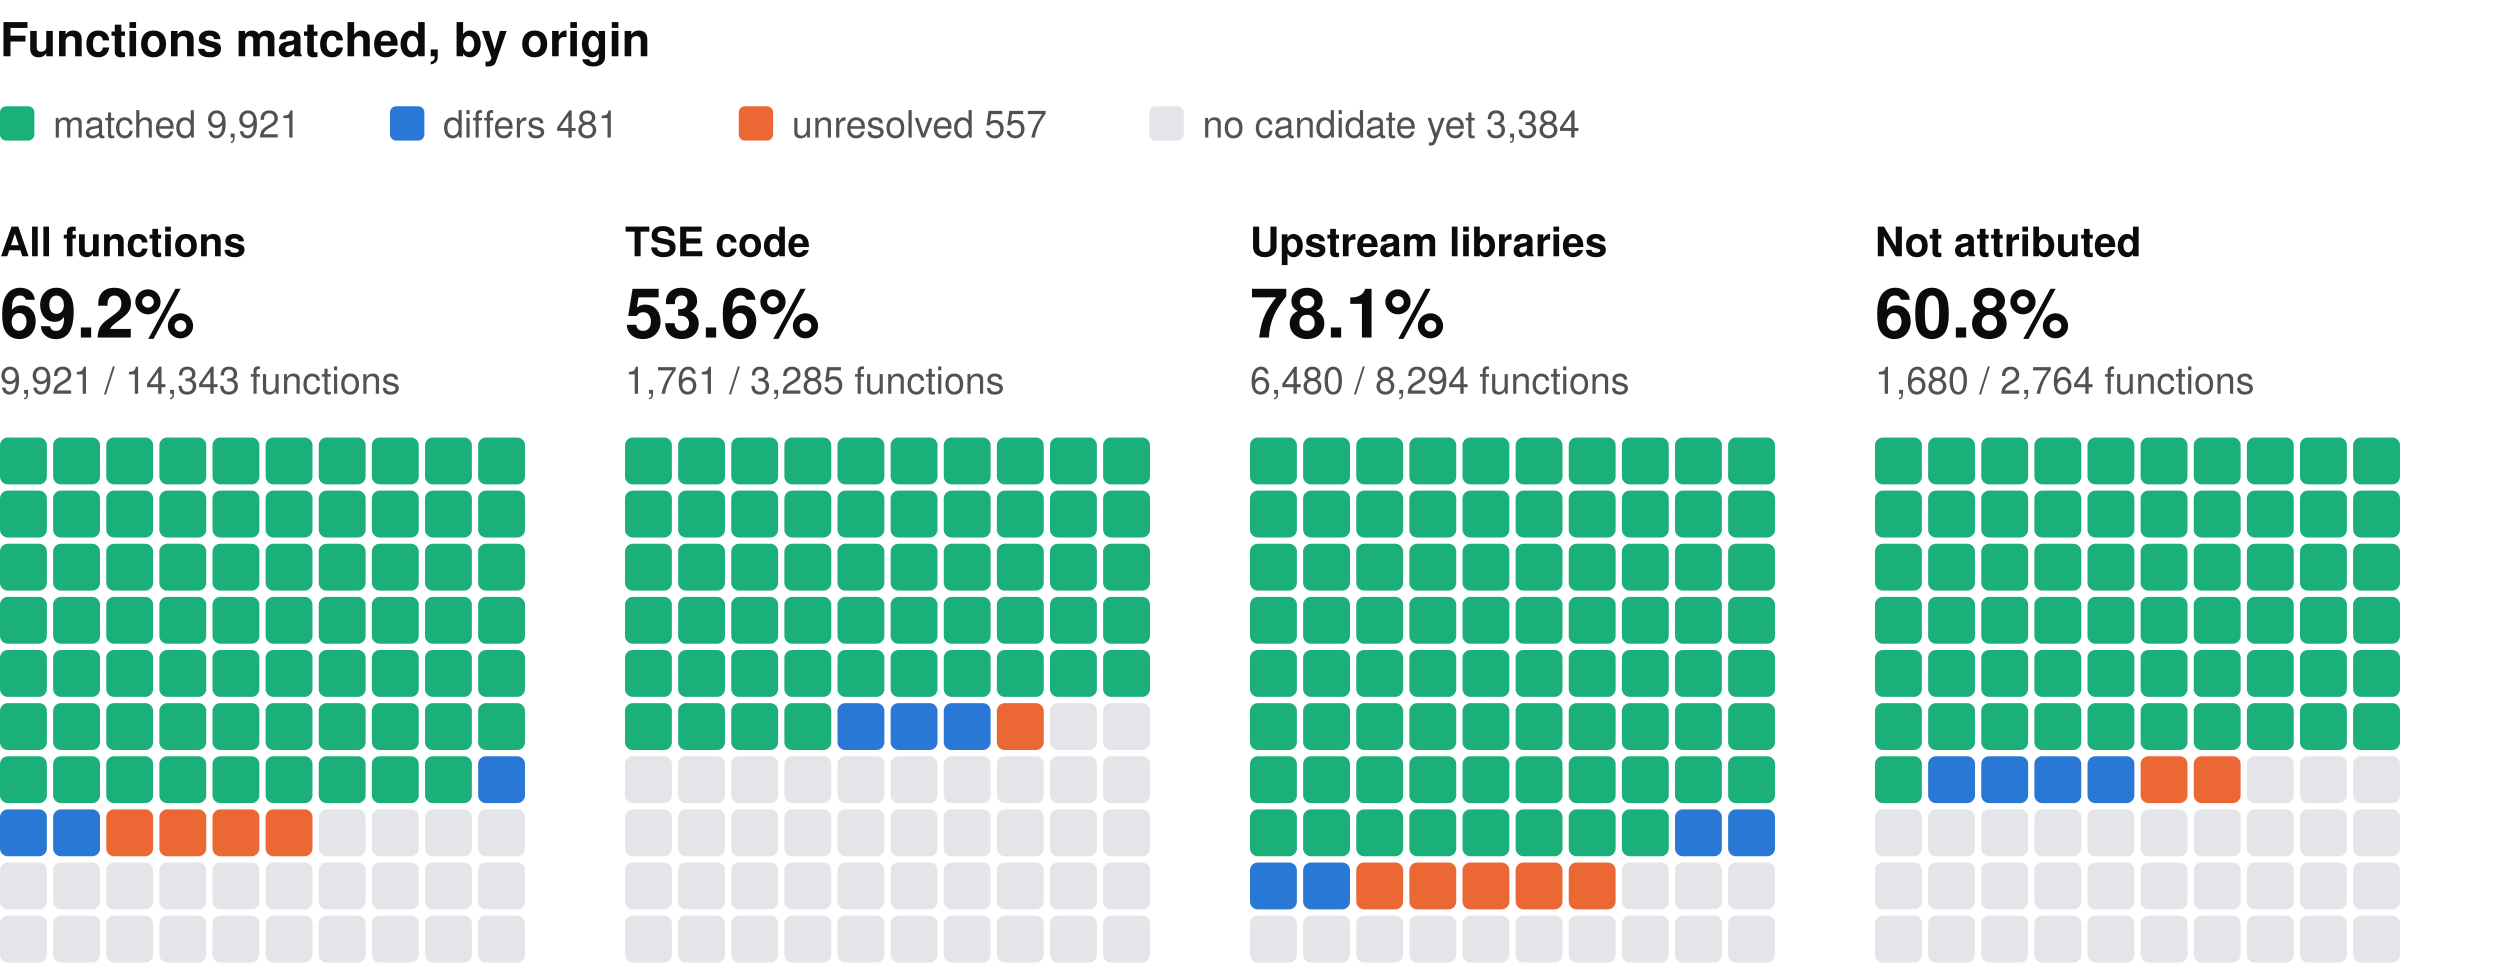
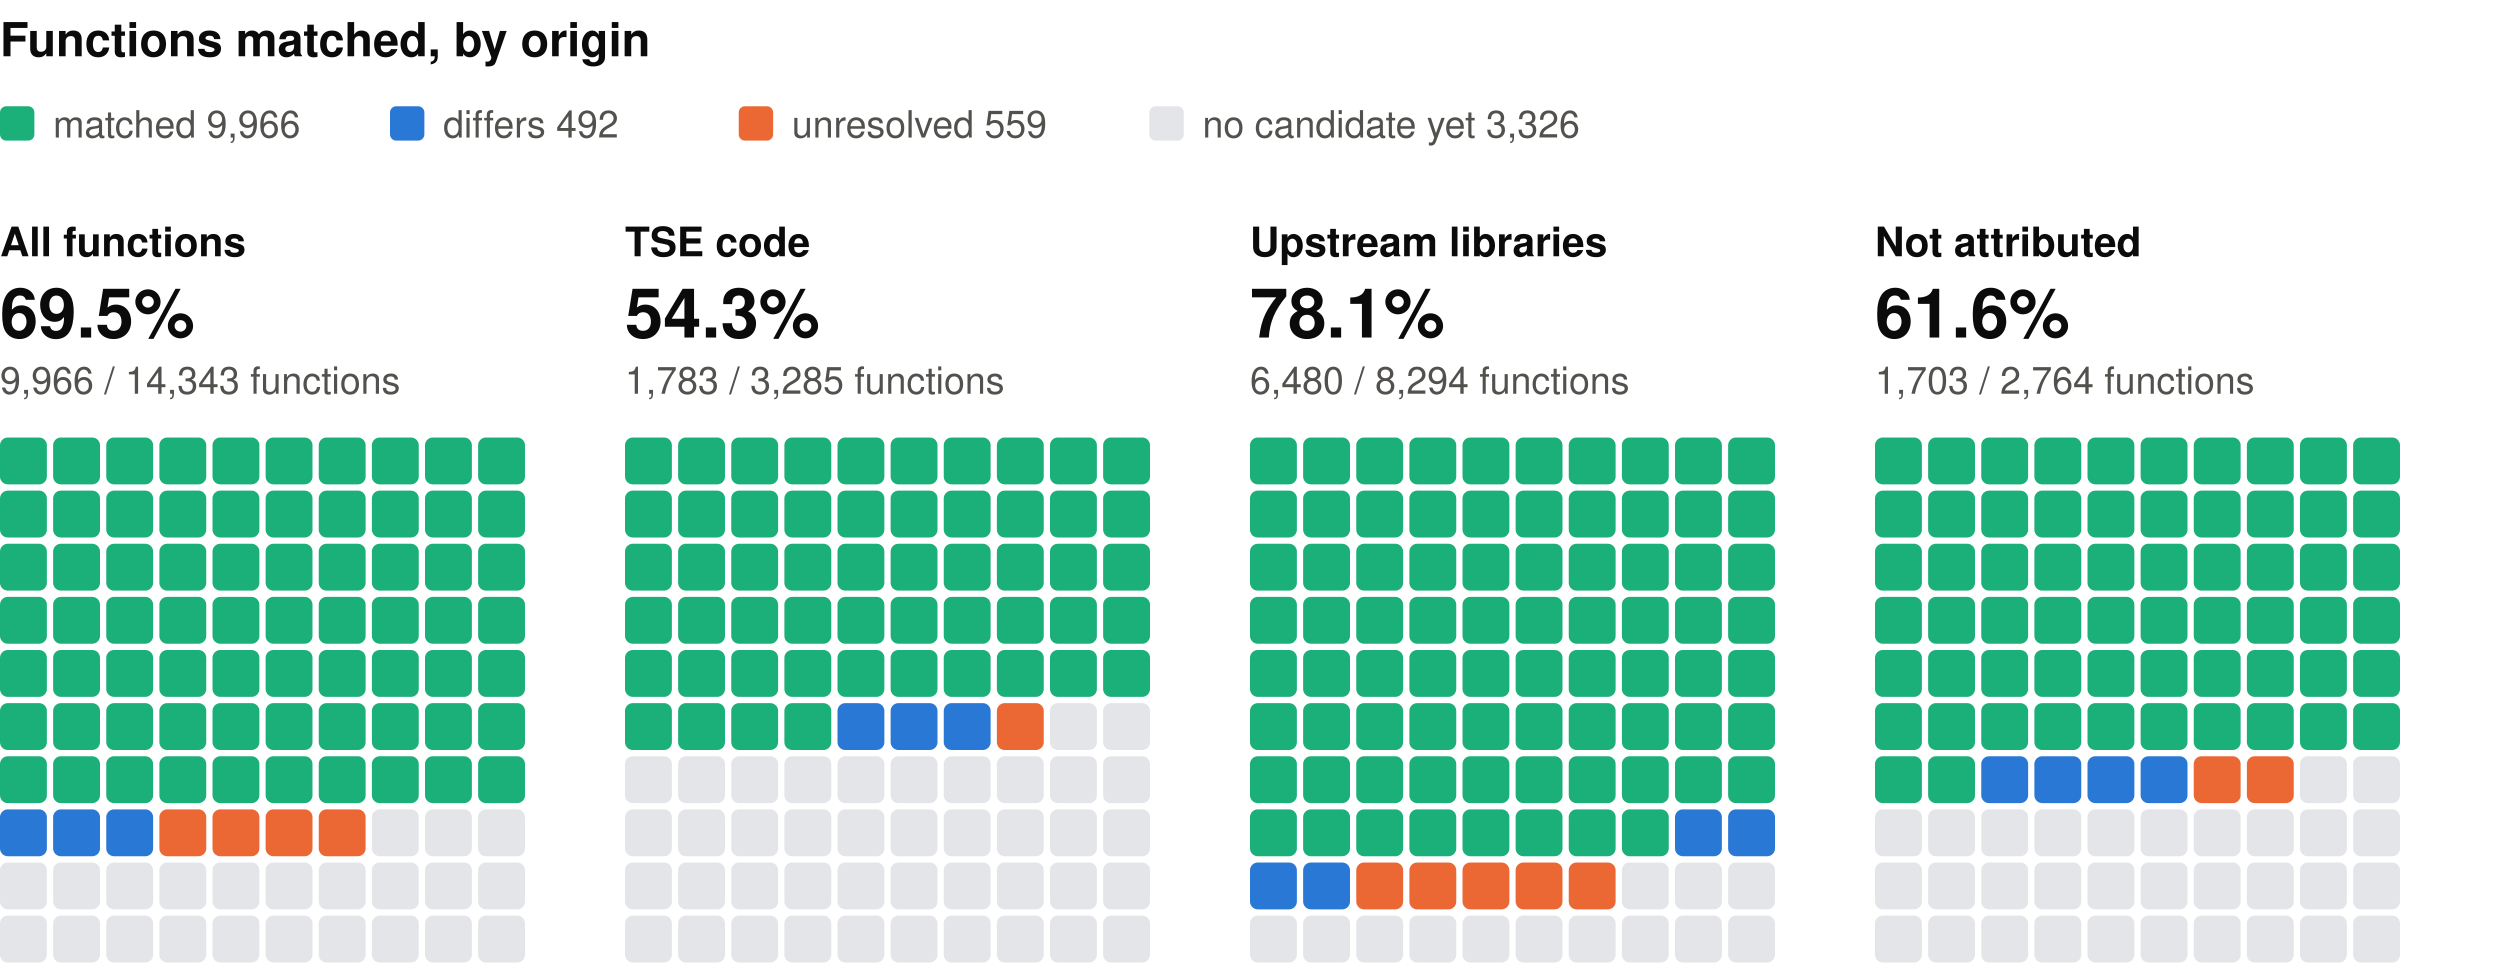
<svg xmlns="http://www.w3.org/2000/svg" width="800" height="310" viewBox="0 0 800 310" role="img" aria-label="Functions matched, by origin: one square per percent, coloured by verdict" font-family="system-ui, -apple-system, 'Segoe UI', Helvetica, Arial, sans-serif">
  <text x="0" y="18" font-size="15" fill="#0b0b0b" font-weight="600">Functions matched, by origin</text>
  <rect x="0" y="34" width="11" height="11" rx="2" fill="#1baf7a" />
-   <text x="17" y="44" font-size="12" fill="#52514e">matched 9,921</text>
+   <text x="17" y="44" font-size="12" fill="#52514e">matched 9,966</text>
  <rect x="124.8" y="34" width="11" height="11" rx="2" fill="#2a78d6" />
-   <text x="141.8" y="44" font-size="12" fill="#52514e">differs 481</text>
+   <text x="141.8" y="44" font-size="12" fill="#52514e">differs 492</text>
  <rect x="236.4" y="34" width="11" height="11" rx="2" fill="#eb6834" />
-   <text x="253.4" y="44" font-size="12" fill="#52514e">unresolved 557</text>
+   <text x="253.4" y="44" font-size="12" fill="#52514e">unresolved 559</text>
  <rect x="367.8" y="34" width="11" height="11" rx="2" fill="#e3e5e8" />
-   <text x="384.8" y="44" font-size="12" fill="#52514e">no candidate yet 3,384</text>
+   <text x="384.8" y="44" font-size="12" fill="#52514e">no candidate yet 3,326</text>
  <text x="0" y="82" font-size="13" fill="#0b0b0b" font-weight="600">All functions</text>
-   <text x="0" y="108" font-size="22" fill="#0b0b0b" font-weight="600">69.2%</text>
-   <text x="0" y="126" font-size="12" fill="#52514e">9,921 / 14,343 functions</text>
+   <text x="0" y="108" font-size="22" fill="#0b0b0b" font-weight="600">69.5%</text>
+   <text x="0" y="126" font-size="12" fill="#52514e">9,966 / 14,343 functions</text>
  <rect x="0" y="140" width="15" height="15" rx="2.5" fill="#1baf7a" />
  <rect x="17" y="140" width="15" height="15" rx="2.5" fill="#1baf7a" />
  <rect x="34" y="140" width="15" height="15" rx="2.5" fill="#1baf7a" />
  <rect x="51" y="140" width="15" height="15" rx="2.5" fill="#1baf7a" />
  <rect x="68" y="140" width="15" height="15" rx="2.5" fill="#1baf7a" />
  <rect x="85" y="140" width="15" height="15" rx="2.5" fill="#1baf7a" />
  <rect x="102" y="140" width="15" height="15" rx="2.5" fill="#1baf7a" />
  <rect x="119" y="140" width="15" height="15" rx="2.5" fill="#1baf7a" />
  <rect x="136" y="140" width="15" height="15" rx="2.5" fill="#1baf7a" />
  <rect x="153" y="140" width="15" height="15" rx="2.5" fill="#1baf7a" />
  <rect x="0" y="157" width="15" height="15" rx="2.5" fill="#1baf7a" />
  <rect x="17" y="157" width="15" height="15" rx="2.5" fill="#1baf7a" />
  <rect x="34" y="157" width="15" height="15" rx="2.5" fill="#1baf7a" />
  <rect x="51" y="157" width="15" height="15" rx="2.5" fill="#1baf7a" />
  <rect x="68" y="157" width="15" height="15" rx="2.5" fill="#1baf7a" />
  <rect x="85" y="157" width="15" height="15" rx="2.5" fill="#1baf7a" />
  <rect x="102" y="157" width="15" height="15" rx="2.5" fill="#1baf7a" />
  <rect x="119" y="157" width="15" height="15" rx="2.5" fill="#1baf7a" />
  <rect x="136" y="157" width="15" height="15" rx="2.5" fill="#1baf7a" />
  <rect x="153" y="157" width="15" height="15" rx="2.5" fill="#1baf7a" />
  <rect x="0" y="174" width="15" height="15" rx="2.5" fill="#1baf7a" />
  <rect x="17" y="174" width="15" height="15" rx="2.5" fill="#1baf7a" />
  <rect x="34" y="174" width="15" height="15" rx="2.5" fill="#1baf7a" />
  <rect x="51" y="174" width="15" height="15" rx="2.5" fill="#1baf7a" />
  <rect x="68" y="174" width="15" height="15" rx="2.5" fill="#1baf7a" />
  <rect x="85" y="174" width="15" height="15" rx="2.5" fill="#1baf7a" />
  <rect x="102" y="174" width="15" height="15" rx="2.5" fill="#1baf7a" />
  <rect x="119" y="174" width="15" height="15" rx="2.5" fill="#1baf7a" />
  <rect x="136" y="174" width="15" height="15" rx="2.5" fill="#1baf7a" />
  <rect x="153" y="174" width="15" height="15" rx="2.5" fill="#1baf7a" />
  <rect x="0" y="191" width="15" height="15" rx="2.5" fill="#1baf7a" />
  <rect x="17" y="191" width="15" height="15" rx="2.5" fill="#1baf7a" />
  <rect x="34" y="191" width="15" height="15" rx="2.5" fill="#1baf7a" />
  <rect x="51" y="191" width="15" height="15" rx="2.5" fill="#1baf7a" />
  <rect x="68" y="191" width="15" height="15" rx="2.5" fill="#1baf7a" />
  <rect x="85" y="191" width="15" height="15" rx="2.5" fill="#1baf7a" />
  <rect x="102" y="191" width="15" height="15" rx="2.5" fill="#1baf7a" />
  <rect x="119" y="191" width="15" height="15" rx="2.5" fill="#1baf7a" />
  <rect x="136" y="191" width="15" height="15" rx="2.5" fill="#1baf7a" />
  <rect x="153" y="191" width="15" height="15" rx="2.5" fill="#1baf7a" />
  <rect x="0" y="208" width="15" height="15" rx="2.5" fill="#1baf7a" />
  <rect x="17" y="208" width="15" height="15" rx="2.5" fill="#1baf7a" />
  <rect x="34" y="208" width="15" height="15" rx="2.5" fill="#1baf7a" />
  <rect x="51" y="208" width="15" height="15" rx="2.5" fill="#1baf7a" />
  <rect x="68" y="208" width="15" height="15" rx="2.5" fill="#1baf7a" />
  <rect x="85" y="208" width="15" height="15" rx="2.5" fill="#1baf7a" />
  <rect x="102" y="208" width="15" height="15" rx="2.5" fill="#1baf7a" />
  <rect x="119" y="208" width="15" height="15" rx="2.5" fill="#1baf7a" />
  <rect x="136" y="208" width="15" height="15" rx="2.5" fill="#1baf7a" />
  <rect x="153" y="208" width="15" height="15" rx="2.5" fill="#1baf7a" />
  <rect x="0" y="225" width="15" height="15" rx="2.5" fill="#1baf7a" />
  <rect x="17" y="225" width="15" height="15" rx="2.5" fill="#1baf7a" />
  <rect x="34" y="225" width="15" height="15" rx="2.5" fill="#1baf7a" />
  <rect x="51" y="225" width="15" height="15" rx="2.5" fill="#1baf7a" />
  <rect x="68" y="225" width="15" height="15" rx="2.5" fill="#1baf7a" />
  <rect x="85" y="225" width="15" height="15" rx="2.5" fill="#1baf7a" />
  <rect x="102" y="225" width="15" height="15" rx="2.5" fill="#1baf7a" />
  <rect x="119" y="225" width="15" height="15" rx="2.5" fill="#1baf7a" />
  <rect x="136" y="225" width="15" height="15" rx="2.5" fill="#1baf7a" />
  <rect x="153" y="225" width="15" height="15" rx="2.5" fill="#1baf7a" />
  <rect x="0" y="242" width="15" height="15" rx="2.5" fill="#1baf7a" />
  <rect x="17" y="242" width="15" height="15" rx="2.5" fill="#1baf7a" />
  <rect x="34" y="242" width="15" height="15" rx="2.5" fill="#1baf7a" />
  <rect x="51" y="242" width="15" height="15" rx="2.5" fill="#1baf7a" />
  <rect x="68" y="242" width="15" height="15" rx="2.5" fill="#1baf7a" />
  <rect x="85" y="242" width="15" height="15" rx="2.5" fill="#1baf7a" />
  <rect x="102" y="242" width="15" height="15" rx="2.5" fill="#1baf7a" />
  <rect x="119" y="242" width="15" height="15" rx="2.5" fill="#1baf7a" />
  <rect x="136" y="242" width="15" height="15" rx="2.5" fill="#1baf7a" />
-   <rect x="153" y="242" width="15" height="15" rx="2.5" fill="#2a78d6" />
+   <rect x="153" y="242" width="15" height="15" rx="2.5" fill="#1baf7a" />
  <rect x="0" y="259" width="15" height="15" rx="2.5" fill="#2a78d6" />
  <rect x="17" y="259" width="15" height="15" rx="2.5" fill="#2a78d6" />
-   <rect x="34" y="259" width="15" height="15" rx="2.5" fill="#eb6834" />
+   <rect x="34" y="259" width="15" height="15" rx="2.5" fill="#2a78d6" />
  <rect x="51" y="259" width="15" height="15" rx="2.5" fill="#eb6834" />
  <rect x="68" y="259" width="15" height="15" rx="2.5" fill="#eb6834" />
  <rect x="85" y="259" width="15" height="15" rx="2.5" fill="#eb6834" />
-   <rect x="102" y="259" width="15" height="15" rx="2.5" fill="#e3e5e8" />
+   <rect x="102" y="259" width="15" height="15" rx="2.5" fill="#eb6834" />
  <rect x="119" y="259" width="15" height="15" rx="2.5" fill="#e3e5e8" />
  <rect x="136" y="259" width="15" height="15" rx="2.5" fill="#e3e5e8" />
  <rect x="153" y="259" width="15" height="15" rx="2.5" fill="#e3e5e8" />
  <rect x="0" y="276" width="15" height="15" rx="2.5" fill="#e3e5e8" />
  <rect x="17" y="276" width="15" height="15" rx="2.5" fill="#e3e5e8" />
  <rect x="34" y="276" width="15" height="15" rx="2.5" fill="#e3e5e8" />
  <rect x="51" y="276" width="15" height="15" rx="2.5" fill="#e3e5e8" />
  <rect x="68" y="276" width="15" height="15" rx="2.5" fill="#e3e5e8" />
  <rect x="85" y="276" width="15" height="15" rx="2.5" fill="#e3e5e8" />
  <rect x="102" y="276" width="15" height="15" rx="2.5" fill="#e3e5e8" />
  <rect x="119" y="276" width="15" height="15" rx="2.5" fill="#e3e5e8" />
  <rect x="136" y="276" width="15" height="15" rx="2.5" fill="#e3e5e8" />
  <rect x="153" y="276" width="15" height="15" rx="2.5" fill="#e3e5e8" />
  <rect x="0" y="293" width="15" height="15" rx="2.5" fill="#e3e5e8" />
  <rect x="17" y="293" width="15" height="15" rx="2.5" fill="#e3e5e8" />
  <rect x="34" y="293" width="15" height="15" rx="2.5" fill="#e3e5e8" />
  <rect x="51" y="293" width="15" height="15" rx="2.5" fill="#e3e5e8" />
  <rect x="68" y="293" width="15" height="15" rx="2.5" fill="#e3e5e8" />
  <rect x="85" y="293" width="15" height="15" rx="2.5" fill="#e3e5e8" />
  <rect x="102" y="293" width="15" height="15" rx="2.5" fill="#e3e5e8" />
  <rect x="119" y="293" width="15" height="15" rx="2.5" fill="#e3e5e8" />
  <rect x="136" y="293" width="15" height="15" rx="2.5" fill="#e3e5e8" />
  <rect x="153" y="293" width="15" height="15" rx="2.5" fill="#e3e5e8" />
  <text x="200" y="82" font-size="13" fill="#0b0b0b" font-weight="600">TSE code</text>
-   <text x="200" y="108" font-size="22" fill="#0b0b0b" font-weight="600">53.6%</text>
-   <text x="200" y="126" font-size="12" fill="#52514e">1,761 / 3,285 functions</text>
+   <text x="200" y="108" font-size="22" fill="#0b0b0b" font-weight="600">54.3%</text>
+   <text x="200" y="126" font-size="12" fill="#52514e">1,783 / 3,285 functions</text>
  <rect x="200" y="140" width="15" height="15" rx="2.5" fill="#1baf7a" />
  <rect x="217" y="140" width="15" height="15" rx="2.5" fill="#1baf7a" />
  <rect x="234" y="140" width="15" height="15" rx="2.5" fill="#1baf7a" />
  <rect x="251" y="140" width="15" height="15" rx="2.5" fill="#1baf7a" />
  <rect x="268" y="140" width="15" height="15" rx="2.5" fill="#1baf7a" />
  <rect x="285" y="140" width="15" height="15" rx="2.5" fill="#1baf7a" />
  <rect x="302" y="140" width="15" height="15" rx="2.5" fill="#1baf7a" />
  <rect x="319" y="140" width="15" height="15" rx="2.5" fill="#1baf7a" />
  <rect x="336" y="140" width="15" height="15" rx="2.5" fill="#1baf7a" />
  <rect x="353" y="140" width="15" height="15" rx="2.5" fill="#1baf7a" />
  <rect x="200" y="157" width="15" height="15" rx="2.5" fill="#1baf7a" />
  <rect x="217" y="157" width="15" height="15" rx="2.5" fill="#1baf7a" />
  <rect x="234" y="157" width="15" height="15" rx="2.5" fill="#1baf7a" />
  <rect x="251" y="157" width="15" height="15" rx="2.5" fill="#1baf7a" />
  <rect x="268" y="157" width="15" height="15" rx="2.5" fill="#1baf7a" />
  <rect x="285" y="157" width="15" height="15" rx="2.5" fill="#1baf7a" />
  <rect x="302" y="157" width="15" height="15" rx="2.5" fill="#1baf7a" />
  <rect x="319" y="157" width="15" height="15" rx="2.5" fill="#1baf7a" />
  <rect x="336" y="157" width="15" height="15" rx="2.5" fill="#1baf7a" />
  <rect x="353" y="157" width="15" height="15" rx="2.5" fill="#1baf7a" />
  <rect x="200" y="174" width="15" height="15" rx="2.5" fill="#1baf7a" />
  <rect x="217" y="174" width="15" height="15" rx="2.5" fill="#1baf7a" />
  <rect x="234" y="174" width="15" height="15" rx="2.5" fill="#1baf7a" />
  <rect x="251" y="174" width="15" height="15" rx="2.5" fill="#1baf7a" />
  <rect x="268" y="174" width="15" height="15" rx="2.5" fill="#1baf7a" />
  <rect x="285" y="174" width="15" height="15" rx="2.5" fill="#1baf7a" />
  <rect x="302" y="174" width="15" height="15" rx="2.5" fill="#1baf7a" />
  <rect x="319" y="174" width="15" height="15" rx="2.5" fill="#1baf7a" />
  <rect x="336" y="174" width="15" height="15" rx="2.5" fill="#1baf7a" />
  <rect x="353" y="174" width="15" height="15" rx="2.5" fill="#1baf7a" />
  <rect x="200" y="191" width="15" height="15" rx="2.5" fill="#1baf7a" />
  <rect x="217" y="191" width="15" height="15" rx="2.5" fill="#1baf7a" />
  <rect x="234" y="191" width="15" height="15" rx="2.5" fill="#1baf7a" />
  <rect x="251" y="191" width="15" height="15" rx="2.5" fill="#1baf7a" />
  <rect x="268" y="191" width="15" height="15" rx="2.5" fill="#1baf7a" />
  <rect x="285" y="191" width="15" height="15" rx="2.5" fill="#1baf7a" />
  <rect x="302" y="191" width="15" height="15" rx="2.5" fill="#1baf7a" />
  <rect x="319" y="191" width="15" height="15" rx="2.5" fill="#1baf7a" />
  <rect x="336" y="191" width="15" height="15" rx="2.5" fill="#1baf7a" />
  <rect x="353" y="191" width="15" height="15" rx="2.5" fill="#1baf7a" />
  <rect x="200" y="208" width="15" height="15" rx="2.5" fill="#1baf7a" />
  <rect x="217" y="208" width="15" height="15" rx="2.5" fill="#1baf7a" />
  <rect x="234" y="208" width="15" height="15" rx="2.5" fill="#1baf7a" />
  <rect x="251" y="208" width="15" height="15" rx="2.5" fill="#1baf7a" />
  <rect x="268" y="208" width="15" height="15" rx="2.5" fill="#1baf7a" />
  <rect x="285" y="208" width="15" height="15" rx="2.5" fill="#1baf7a" />
  <rect x="302" y="208" width="15" height="15" rx="2.5" fill="#1baf7a" />
  <rect x="319" y="208" width="15" height="15" rx="2.5" fill="#1baf7a" />
  <rect x="336" y="208" width="15" height="15" rx="2.5" fill="#1baf7a" />
  <rect x="353" y="208" width="15" height="15" rx="2.5" fill="#1baf7a" />
  <rect x="200" y="225" width="15" height="15" rx="2.5" fill="#1baf7a" />
  <rect x="217" y="225" width="15" height="15" rx="2.5" fill="#1baf7a" />
  <rect x="234" y="225" width="15" height="15" rx="2.5" fill="#1baf7a" />
  <rect x="251" y="225" width="15" height="15" rx="2.5" fill="#1baf7a" />
  <rect x="268" y="225" width="15" height="15" rx="2.5" fill="#2a78d6" />
  <rect x="285" y="225" width="15" height="15" rx="2.5" fill="#2a78d6" />
  <rect x="302" y="225" width="15" height="15" rx="2.5" fill="#2a78d6" />
  <rect x="319" y="225" width="15" height="15" rx="2.5" fill="#eb6834" />
  <rect x="336" y="225" width="15" height="15" rx="2.5" fill="#e3e5e8" />
  <rect x="353" y="225" width="15" height="15" rx="2.5" fill="#e3e5e8" />
  <rect x="200" y="242" width="15" height="15" rx="2.5" fill="#e3e5e8" />
  <rect x="217" y="242" width="15" height="15" rx="2.5" fill="#e3e5e8" />
  <rect x="234" y="242" width="15" height="15" rx="2.5" fill="#e3e5e8" />
  <rect x="251" y="242" width="15" height="15" rx="2.5" fill="#e3e5e8" />
  <rect x="268" y="242" width="15" height="15" rx="2.5" fill="#e3e5e8" />
  <rect x="285" y="242" width="15" height="15" rx="2.5" fill="#e3e5e8" />
  <rect x="302" y="242" width="15" height="15" rx="2.5" fill="#e3e5e8" />
  <rect x="319" y="242" width="15" height="15" rx="2.5" fill="#e3e5e8" />
  <rect x="336" y="242" width="15" height="15" rx="2.5" fill="#e3e5e8" />
  <rect x="353" y="242" width="15" height="15" rx="2.5" fill="#e3e5e8" />
  <rect x="200" y="259" width="15" height="15" rx="2.5" fill="#e3e5e8" />
  <rect x="217" y="259" width="15" height="15" rx="2.5" fill="#e3e5e8" />
  <rect x="234" y="259" width="15" height="15" rx="2.5" fill="#e3e5e8" />
  <rect x="251" y="259" width="15" height="15" rx="2.5" fill="#e3e5e8" />
  <rect x="268" y="259" width="15" height="15" rx="2.5" fill="#e3e5e8" />
  <rect x="285" y="259" width="15" height="15" rx="2.5" fill="#e3e5e8" />
  <rect x="302" y="259" width="15" height="15" rx="2.5" fill="#e3e5e8" />
  <rect x="319" y="259" width="15" height="15" rx="2.5" fill="#e3e5e8" />
  <rect x="336" y="259" width="15" height="15" rx="2.5" fill="#e3e5e8" />
  <rect x="353" y="259" width="15" height="15" rx="2.5" fill="#e3e5e8" />
  <rect x="200" y="276" width="15" height="15" rx="2.5" fill="#e3e5e8" />
  <rect x="217" y="276" width="15" height="15" rx="2.5" fill="#e3e5e8" />
  <rect x="234" y="276" width="15" height="15" rx="2.5" fill="#e3e5e8" />
  <rect x="251" y="276" width="15" height="15" rx="2.5" fill="#e3e5e8" />
  <rect x="268" y="276" width="15" height="15" rx="2.5" fill="#e3e5e8" />
  <rect x="285" y="276" width="15" height="15" rx="2.5" fill="#e3e5e8" />
  <rect x="302" y="276" width="15" height="15" rx="2.5" fill="#e3e5e8" />
  <rect x="319" y="276" width="15" height="15" rx="2.5" fill="#e3e5e8" />
  <rect x="336" y="276" width="15" height="15" rx="2.5" fill="#e3e5e8" />
  <rect x="353" y="276" width="15" height="15" rx="2.5" fill="#e3e5e8" />
  <rect x="200" y="293" width="15" height="15" rx="2.5" fill="#e3e5e8" />
  <rect x="217" y="293" width="15" height="15" rx="2.5" fill="#e3e5e8" />
  <rect x="234" y="293" width="15" height="15" rx="2.5" fill="#e3e5e8" />
  <rect x="251" y="293" width="15" height="15" rx="2.5" fill="#e3e5e8" />
  <rect x="268" y="293" width="15" height="15" rx="2.5" fill="#e3e5e8" />
  <rect x="285" y="293" width="15" height="15" rx="2.5" fill="#e3e5e8" />
  <rect x="302" y="293" width="15" height="15" rx="2.5" fill="#e3e5e8" />
  <rect x="319" y="293" width="15" height="15" rx="2.5" fill="#e3e5e8" />
  <rect x="336" y="293" width="15" height="15" rx="2.5" fill="#e3e5e8" />
  <rect x="353" y="293" width="15" height="15" rx="2.5" fill="#e3e5e8" />
  <text x="400" y="82" font-size="13" fill="#0b0b0b" font-weight="600">Upstream libraries</text>
  <text x="400" y="108" font-size="22" fill="#0b0b0b" font-weight="600">78.1%</text>
  <text x="400" y="126" font-size="12" fill="#52514e">6,480 / 8,294 functions</text>
  <rect x="400" y="140" width="15" height="15" rx="2.5" fill="#1baf7a" />
  <rect x="417" y="140" width="15" height="15" rx="2.5" fill="#1baf7a" />
  <rect x="434" y="140" width="15" height="15" rx="2.5" fill="#1baf7a" />
  <rect x="451" y="140" width="15" height="15" rx="2.5" fill="#1baf7a" />
  <rect x="468" y="140" width="15" height="15" rx="2.5" fill="#1baf7a" />
  <rect x="485" y="140" width="15" height="15" rx="2.5" fill="#1baf7a" />
  <rect x="502" y="140" width="15" height="15" rx="2.5" fill="#1baf7a" />
  <rect x="519" y="140" width="15" height="15" rx="2.5" fill="#1baf7a" />
  <rect x="536" y="140" width="15" height="15" rx="2.5" fill="#1baf7a" />
  <rect x="553" y="140" width="15" height="15" rx="2.5" fill="#1baf7a" />
  <rect x="400" y="157" width="15" height="15" rx="2.5" fill="#1baf7a" />
  <rect x="417" y="157" width="15" height="15" rx="2.5" fill="#1baf7a" />
  <rect x="434" y="157" width="15" height="15" rx="2.5" fill="#1baf7a" />
  <rect x="451" y="157" width="15" height="15" rx="2.5" fill="#1baf7a" />
  <rect x="468" y="157" width="15" height="15" rx="2.5" fill="#1baf7a" />
  <rect x="485" y="157" width="15" height="15" rx="2.5" fill="#1baf7a" />
  <rect x="502" y="157" width="15" height="15" rx="2.5" fill="#1baf7a" />
  <rect x="519" y="157" width="15" height="15" rx="2.5" fill="#1baf7a" />
  <rect x="536" y="157" width="15" height="15" rx="2.5" fill="#1baf7a" />
  <rect x="553" y="157" width="15" height="15" rx="2.5" fill="#1baf7a" />
  <rect x="400" y="174" width="15" height="15" rx="2.5" fill="#1baf7a" />
  <rect x="417" y="174" width="15" height="15" rx="2.5" fill="#1baf7a" />
  <rect x="434" y="174" width="15" height="15" rx="2.5" fill="#1baf7a" />
  <rect x="451" y="174" width="15" height="15" rx="2.5" fill="#1baf7a" />
  <rect x="468" y="174" width="15" height="15" rx="2.5" fill="#1baf7a" />
  <rect x="485" y="174" width="15" height="15" rx="2.5" fill="#1baf7a" />
  <rect x="502" y="174" width="15" height="15" rx="2.5" fill="#1baf7a" />
  <rect x="519" y="174" width="15" height="15" rx="2.5" fill="#1baf7a" />
  <rect x="536" y="174" width="15" height="15" rx="2.5" fill="#1baf7a" />
  <rect x="553" y="174" width="15" height="15" rx="2.5" fill="#1baf7a" />
  <rect x="400" y="191" width="15" height="15" rx="2.5" fill="#1baf7a" />
  <rect x="417" y="191" width="15" height="15" rx="2.5" fill="#1baf7a" />
  <rect x="434" y="191" width="15" height="15" rx="2.5" fill="#1baf7a" />
  <rect x="451" y="191" width="15" height="15" rx="2.5" fill="#1baf7a" />
  <rect x="468" y="191" width="15" height="15" rx="2.5" fill="#1baf7a" />
  <rect x="485" y="191" width="15" height="15" rx="2.5" fill="#1baf7a" />
  <rect x="502" y="191" width="15" height="15" rx="2.5" fill="#1baf7a" />
  <rect x="519" y="191" width="15" height="15" rx="2.5" fill="#1baf7a" />
  <rect x="536" y="191" width="15" height="15" rx="2.5" fill="#1baf7a" />
  <rect x="553" y="191" width="15" height="15" rx="2.5" fill="#1baf7a" />
  <rect x="400" y="208" width="15" height="15" rx="2.5" fill="#1baf7a" />
  <rect x="417" y="208" width="15" height="15" rx="2.5" fill="#1baf7a" />
  <rect x="434" y="208" width="15" height="15" rx="2.5" fill="#1baf7a" />
  <rect x="451" y="208" width="15" height="15" rx="2.5" fill="#1baf7a" />
  <rect x="468" y="208" width="15" height="15" rx="2.5" fill="#1baf7a" />
  <rect x="485" y="208" width="15" height="15" rx="2.5" fill="#1baf7a" />
  <rect x="502" y="208" width="15" height="15" rx="2.5" fill="#1baf7a" />
  <rect x="519" y="208" width="15" height="15" rx="2.5" fill="#1baf7a" />
  <rect x="536" y="208" width="15" height="15" rx="2.5" fill="#1baf7a" />
  <rect x="553" y="208" width="15" height="15" rx="2.5" fill="#1baf7a" />
  <rect x="400" y="225" width="15" height="15" rx="2.5" fill="#1baf7a" />
  <rect x="417" y="225" width="15" height="15" rx="2.5" fill="#1baf7a" />
  <rect x="434" y="225" width="15" height="15" rx="2.5" fill="#1baf7a" />
  <rect x="451" y="225" width="15" height="15" rx="2.5" fill="#1baf7a" />
  <rect x="468" y="225" width="15" height="15" rx="2.5" fill="#1baf7a" />
  <rect x="485" y="225" width="15" height="15" rx="2.5" fill="#1baf7a" />
  <rect x="502" y="225" width="15" height="15" rx="2.5" fill="#1baf7a" />
  <rect x="519" y="225" width="15" height="15" rx="2.5" fill="#1baf7a" />
  <rect x="536" y="225" width="15" height="15" rx="2.5" fill="#1baf7a" />
  <rect x="553" y="225" width="15" height="15" rx="2.5" fill="#1baf7a" />
  <rect x="400" y="242" width="15" height="15" rx="2.5" fill="#1baf7a" />
  <rect x="417" y="242" width="15" height="15" rx="2.5" fill="#1baf7a" />
  <rect x="434" y="242" width="15" height="15" rx="2.5" fill="#1baf7a" />
  <rect x="451" y="242" width="15" height="15" rx="2.5" fill="#1baf7a" />
  <rect x="468" y="242" width="15" height="15" rx="2.5" fill="#1baf7a" />
  <rect x="485" y="242" width="15" height="15" rx="2.5" fill="#1baf7a" />
  <rect x="502" y="242" width="15" height="15" rx="2.5" fill="#1baf7a" />
  <rect x="519" y="242" width="15" height="15" rx="2.5" fill="#1baf7a" />
  <rect x="536" y="242" width="15" height="15" rx="2.5" fill="#1baf7a" />
  <rect x="553" y="242" width="15" height="15" rx="2.5" fill="#1baf7a" />
  <rect x="400" y="259" width="15" height="15" rx="2.5" fill="#1baf7a" />
  <rect x="417" y="259" width="15" height="15" rx="2.5" fill="#1baf7a" />
  <rect x="434" y="259" width="15" height="15" rx="2.5" fill="#1baf7a" />
  <rect x="451" y="259" width="15" height="15" rx="2.5" fill="#1baf7a" />
  <rect x="468" y="259" width="15" height="15" rx="2.5" fill="#1baf7a" />
  <rect x="485" y="259" width="15" height="15" rx="2.5" fill="#1baf7a" />
  <rect x="502" y="259" width="15" height="15" rx="2.5" fill="#1baf7a" />
  <rect x="519" y="259" width="15" height="15" rx="2.5" fill="#1baf7a" />
  <rect x="536" y="259" width="15" height="15" rx="2.5" fill="#2a78d6" />
  <rect x="553" y="259" width="15" height="15" rx="2.5" fill="#2a78d6" />
  <rect x="400" y="276" width="15" height="15" rx="2.5" fill="#2a78d6" />
  <rect x="417" y="276" width="15" height="15" rx="2.5" fill="#2a78d6" />
  <rect x="434" y="276" width="15" height="15" rx="2.5" fill="#eb6834" />
  <rect x="451" y="276" width="15" height="15" rx="2.5" fill="#eb6834" />
  <rect x="468" y="276" width="15" height="15" rx="2.5" fill="#eb6834" />
  <rect x="485" y="276" width="15" height="15" rx="2.5" fill="#eb6834" />
  <rect x="502" y="276" width="15" height="15" rx="2.5" fill="#eb6834" />
  <rect x="519" y="276" width="15" height="15" rx="2.5" fill="#e3e5e8" />
  <rect x="536" y="276" width="15" height="15" rx="2.5" fill="#e3e5e8" />
  <rect x="553" y="276" width="15" height="15" rx="2.5" fill="#e3e5e8" />
  <rect x="400" y="293" width="15" height="15" rx="2.5" fill="#e3e5e8" />
  <rect x="417" y="293" width="15" height="15" rx="2.5" fill="#e3e5e8" />
  <rect x="434" y="293" width="15" height="15" rx="2.5" fill="#e3e5e8" />
  <rect x="451" y="293" width="15" height="15" rx="2.5" fill="#e3e5e8" />
  <rect x="468" y="293" width="15" height="15" rx="2.5" fill="#e3e5e8" />
  <rect x="485" y="293" width="15" height="15" rx="2.5" fill="#e3e5e8" />
  <rect x="502" y="293" width="15" height="15" rx="2.5" fill="#e3e5e8" />
  <rect x="519" y="293" width="15" height="15" rx="2.5" fill="#e3e5e8" />
  <rect x="536" y="293" width="15" height="15" rx="2.5" fill="#e3e5e8" />
  <rect x="553" y="293" width="15" height="15" rx="2.5" fill="#e3e5e8" />
  <text x="600" y="82" font-size="13" fill="#0b0b0b" font-weight="600">Not attributed</text>
-   <text x="600" y="108" font-size="22" fill="#0b0b0b" font-weight="600">60.8%</text>
-   <text x="600" y="126" font-size="12" fill="#52514e">1,680 / 2,764 functions</text>
+   <text x="600" y="108" font-size="22" fill="#0b0b0b" font-weight="600">61.6%</text>
+   <text x="600" y="126" font-size="12" fill="#52514e">1,703 / 2,764 functions</text>
  <rect x="600" y="140" width="15" height="15" rx="2.5" fill="#1baf7a" />
  <rect x="617" y="140" width="15" height="15" rx="2.5" fill="#1baf7a" />
  <rect x="634" y="140" width="15" height="15" rx="2.5" fill="#1baf7a" />
  <rect x="651" y="140" width="15" height="15" rx="2.5" fill="#1baf7a" />
  <rect x="668" y="140" width="15" height="15" rx="2.5" fill="#1baf7a" />
  <rect x="685" y="140" width="15" height="15" rx="2.5" fill="#1baf7a" />
  <rect x="702" y="140" width="15" height="15" rx="2.5" fill="#1baf7a" />
  <rect x="719" y="140" width="15" height="15" rx="2.5" fill="#1baf7a" />
  <rect x="736" y="140" width="15" height="15" rx="2.5" fill="#1baf7a" />
  <rect x="753" y="140" width="15" height="15" rx="2.5" fill="#1baf7a" />
  <rect x="600" y="157" width="15" height="15" rx="2.5" fill="#1baf7a" />
  <rect x="617" y="157" width="15" height="15" rx="2.5" fill="#1baf7a" />
  <rect x="634" y="157" width="15" height="15" rx="2.5" fill="#1baf7a" />
  <rect x="651" y="157" width="15" height="15" rx="2.5" fill="#1baf7a" />
  <rect x="668" y="157" width="15" height="15" rx="2.5" fill="#1baf7a" />
  <rect x="685" y="157" width="15" height="15" rx="2.5" fill="#1baf7a" />
  <rect x="702" y="157" width="15" height="15" rx="2.5" fill="#1baf7a" />
  <rect x="719" y="157" width="15" height="15" rx="2.5" fill="#1baf7a" />
  <rect x="736" y="157" width="15" height="15" rx="2.5" fill="#1baf7a" />
  <rect x="753" y="157" width="15" height="15" rx="2.5" fill="#1baf7a" />
  <rect x="600" y="174" width="15" height="15" rx="2.5" fill="#1baf7a" />
  <rect x="617" y="174" width="15" height="15" rx="2.5" fill="#1baf7a" />
  <rect x="634" y="174" width="15" height="15" rx="2.5" fill="#1baf7a" />
  <rect x="651" y="174" width="15" height="15" rx="2.5" fill="#1baf7a" />
  <rect x="668" y="174" width="15" height="15" rx="2.5" fill="#1baf7a" />
  <rect x="685" y="174" width="15" height="15" rx="2.5" fill="#1baf7a" />
  <rect x="702" y="174" width="15" height="15" rx="2.5" fill="#1baf7a" />
  <rect x="719" y="174" width="15" height="15" rx="2.5" fill="#1baf7a" />
  <rect x="736" y="174" width="15" height="15" rx="2.5" fill="#1baf7a" />
  <rect x="753" y="174" width="15" height="15" rx="2.5" fill="#1baf7a" />
  <rect x="600" y="191" width="15" height="15" rx="2.5" fill="#1baf7a" />
  <rect x="617" y="191" width="15" height="15" rx="2.5" fill="#1baf7a" />
  <rect x="634" y="191" width="15" height="15" rx="2.5" fill="#1baf7a" />
  <rect x="651" y="191" width="15" height="15" rx="2.5" fill="#1baf7a" />
  <rect x="668" y="191" width="15" height="15" rx="2.5" fill="#1baf7a" />
  <rect x="685" y="191" width="15" height="15" rx="2.5" fill="#1baf7a" />
  <rect x="702" y="191" width="15" height="15" rx="2.5" fill="#1baf7a" />
  <rect x="719" y="191" width="15" height="15" rx="2.5" fill="#1baf7a" />
  <rect x="736" y="191" width="15" height="15" rx="2.5" fill="#1baf7a" />
  <rect x="753" y="191" width="15" height="15" rx="2.5" fill="#1baf7a" />
  <rect x="600" y="208" width="15" height="15" rx="2.5" fill="#1baf7a" />
  <rect x="617" y="208" width="15" height="15" rx="2.5" fill="#1baf7a" />
  <rect x="634" y="208" width="15" height="15" rx="2.5" fill="#1baf7a" />
  <rect x="651" y="208" width="15" height="15" rx="2.5" fill="#1baf7a" />
  <rect x="668" y="208" width="15" height="15" rx="2.5" fill="#1baf7a" />
  <rect x="685" y="208" width="15" height="15" rx="2.5" fill="#1baf7a" />
  <rect x="702" y="208" width="15" height="15" rx="2.5" fill="#1baf7a" />
  <rect x="719" y="208" width="15" height="15" rx="2.5" fill="#1baf7a" />
  <rect x="736" y="208" width="15" height="15" rx="2.5" fill="#1baf7a" />
  <rect x="753" y="208" width="15" height="15" rx="2.5" fill="#1baf7a" />
  <rect x="600" y="225" width="15" height="15" rx="2.5" fill="#1baf7a" />
  <rect x="617" y="225" width="15" height="15" rx="2.5" fill="#1baf7a" />
  <rect x="634" y="225" width="15" height="15" rx="2.5" fill="#1baf7a" />
  <rect x="651" y="225" width="15" height="15" rx="2.5" fill="#1baf7a" />
  <rect x="668" y="225" width="15" height="15" rx="2.5" fill="#1baf7a" />
  <rect x="685" y="225" width="15" height="15" rx="2.5" fill="#1baf7a" />
  <rect x="702" y="225" width="15" height="15" rx="2.5" fill="#1baf7a" />
  <rect x="719" y="225" width="15" height="15" rx="2.5" fill="#1baf7a" />
  <rect x="736" y="225" width="15" height="15" rx="2.5" fill="#1baf7a" />
  <rect x="753" y="225" width="15" height="15" rx="2.5" fill="#1baf7a" />
  <rect x="600" y="242" width="15" height="15" rx="2.5" fill="#1baf7a" />
-   <rect x="617" y="242" width="15" height="15" rx="2.5" fill="#2a78d6" />
+   <rect x="617" y="242" width="15" height="15" rx="2.5" fill="#1baf7a" />
  <rect x="634" y="242" width="15" height="15" rx="2.5" fill="#2a78d6" />
  <rect x="651" y="242" width="15" height="15" rx="2.5" fill="#2a78d6" />
  <rect x="668" y="242" width="15" height="15" rx="2.5" fill="#2a78d6" />
-   <rect x="685" y="242" width="15" height="15" rx="2.5" fill="#eb6834" />
+   <rect x="685" y="242" width="15" height="15" rx="2.5" fill="#2a78d6" />
  <rect x="702" y="242" width="15" height="15" rx="2.5" fill="#eb6834" />
-   <rect x="719" y="242" width="15" height="15" rx="2.5" fill="#e3e5e8" />
+   <rect x="719" y="242" width="15" height="15" rx="2.5" fill="#eb6834" />
  <rect x="736" y="242" width="15" height="15" rx="2.5" fill="#e3e5e8" />
  <rect x="753" y="242" width="15" height="15" rx="2.5" fill="#e3e5e8" />
  <rect x="600" y="259" width="15" height="15" rx="2.5" fill="#e3e5e8" />
  <rect x="617" y="259" width="15" height="15" rx="2.5" fill="#e3e5e8" />
  <rect x="634" y="259" width="15" height="15" rx="2.5" fill="#e3e5e8" />
  <rect x="651" y="259" width="15" height="15" rx="2.5" fill="#e3e5e8" />
  <rect x="668" y="259" width="15" height="15" rx="2.5" fill="#e3e5e8" />
  <rect x="685" y="259" width="15" height="15" rx="2.5" fill="#e3e5e8" />
  <rect x="702" y="259" width="15" height="15" rx="2.5" fill="#e3e5e8" />
  <rect x="719" y="259" width="15" height="15" rx="2.5" fill="#e3e5e8" />
  <rect x="736" y="259" width="15" height="15" rx="2.5" fill="#e3e5e8" />
  <rect x="753" y="259" width="15" height="15" rx="2.5" fill="#e3e5e8" />
  <rect x="600" y="276" width="15" height="15" rx="2.5" fill="#e3e5e8" />
  <rect x="617" y="276" width="15" height="15" rx="2.5" fill="#e3e5e8" />
  <rect x="634" y="276" width="15" height="15" rx="2.5" fill="#e3e5e8" />
  <rect x="651" y="276" width="15" height="15" rx="2.5" fill="#e3e5e8" />
  <rect x="668" y="276" width="15" height="15" rx="2.5" fill="#e3e5e8" />
  <rect x="685" y="276" width="15" height="15" rx="2.5" fill="#e3e5e8" />
  <rect x="702" y="276" width="15" height="15" rx="2.5" fill="#e3e5e8" />
  <rect x="719" y="276" width="15" height="15" rx="2.5" fill="#e3e5e8" />
  <rect x="736" y="276" width="15" height="15" rx="2.5" fill="#e3e5e8" />
  <rect x="753" y="276" width="15" height="15" rx="2.5" fill="#e3e5e8" />
  <rect x="600" y="293" width="15" height="15" rx="2.5" fill="#e3e5e8" />
  <rect x="617" y="293" width="15" height="15" rx="2.5" fill="#e3e5e8" />
  <rect x="634" y="293" width="15" height="15" rx="2.5" fill="#e3e5e8" />
  <rect x="651" y="293" width="15" height="15" rx="2.5" fill="#e3e5e8" />
  <rect x="668" y="293" width="15" height="15" rx="2.5" fill="#e3e5e8" />
  <rect x="685" y="293" width="15" height="15" rx="2.5" fill="#e3e5e8" />
  <rect x="702" y="293" width="15" height="15" rx="2.5" fill="#e3e5e8" />
  <rect x="719" y="293" width="15" height="15" rx="2.5" fill="#e3e5e8" />
  <rect x="736" y="293" width="15" height="15" rx="2.5" fill="#e3e5e8" />
  <rect x="753" y="293" width="15" height="15" rx="2.5" fill="#e3e5e8" />
</svg>
